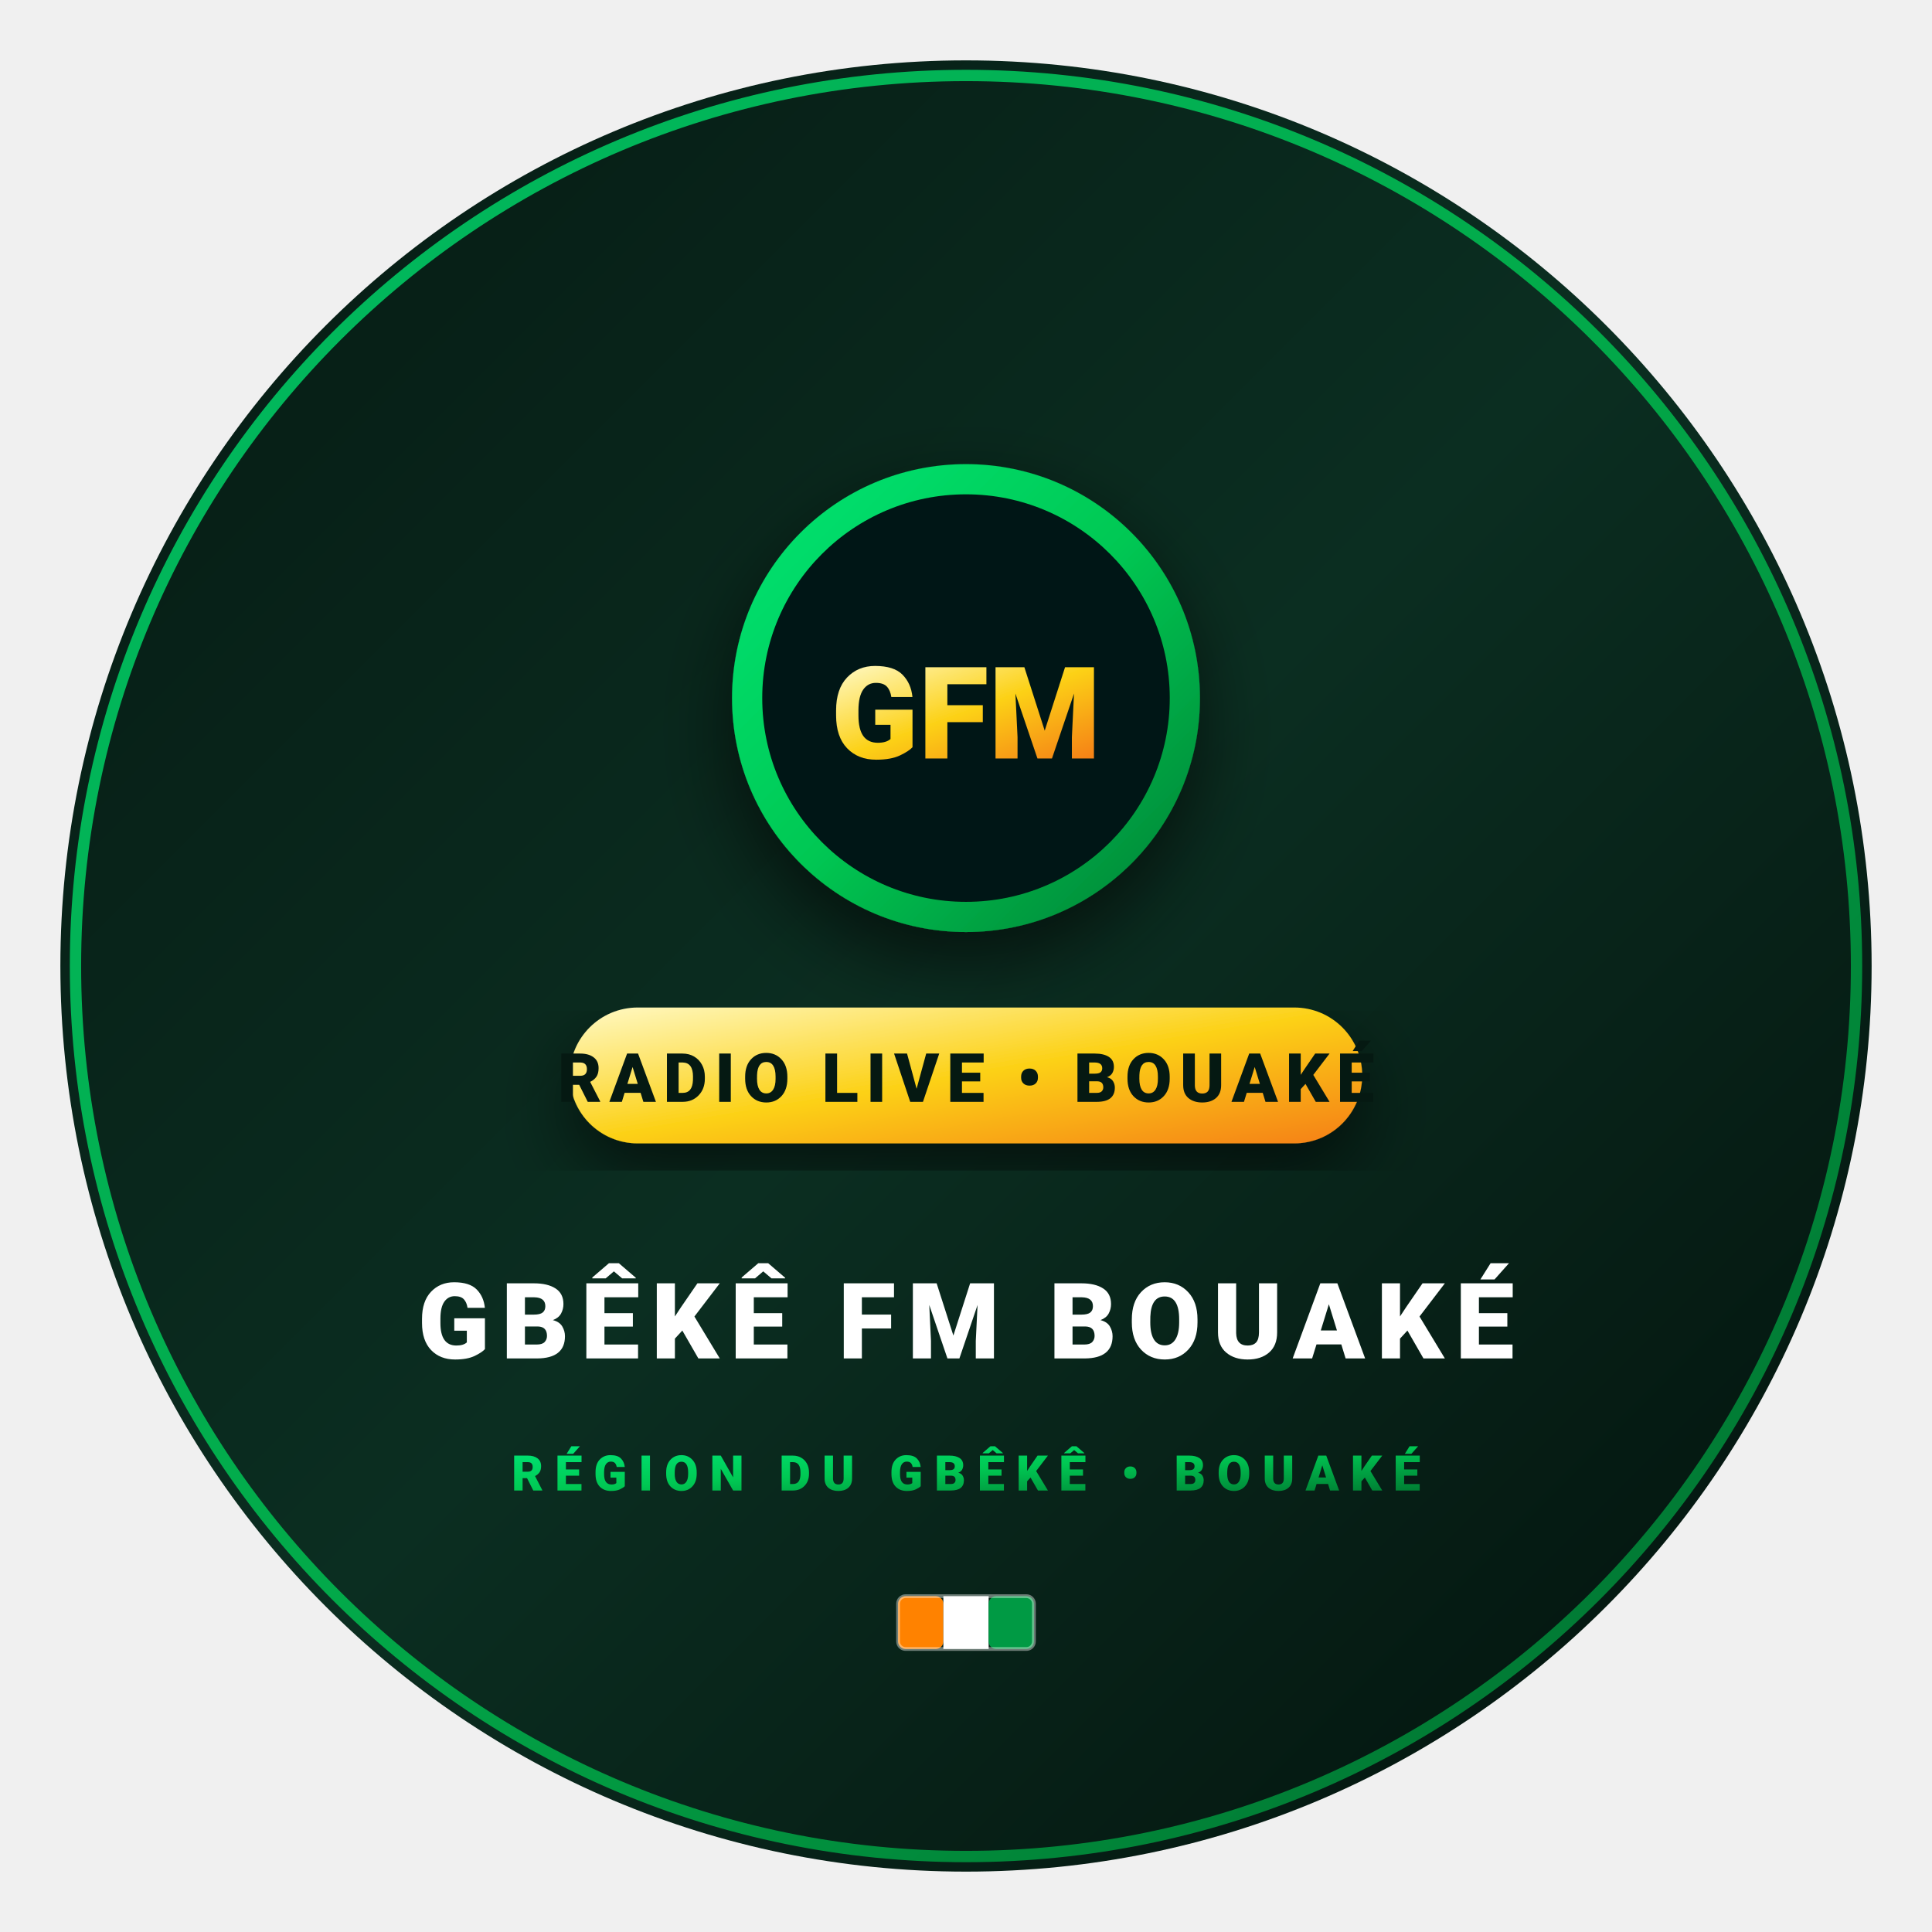
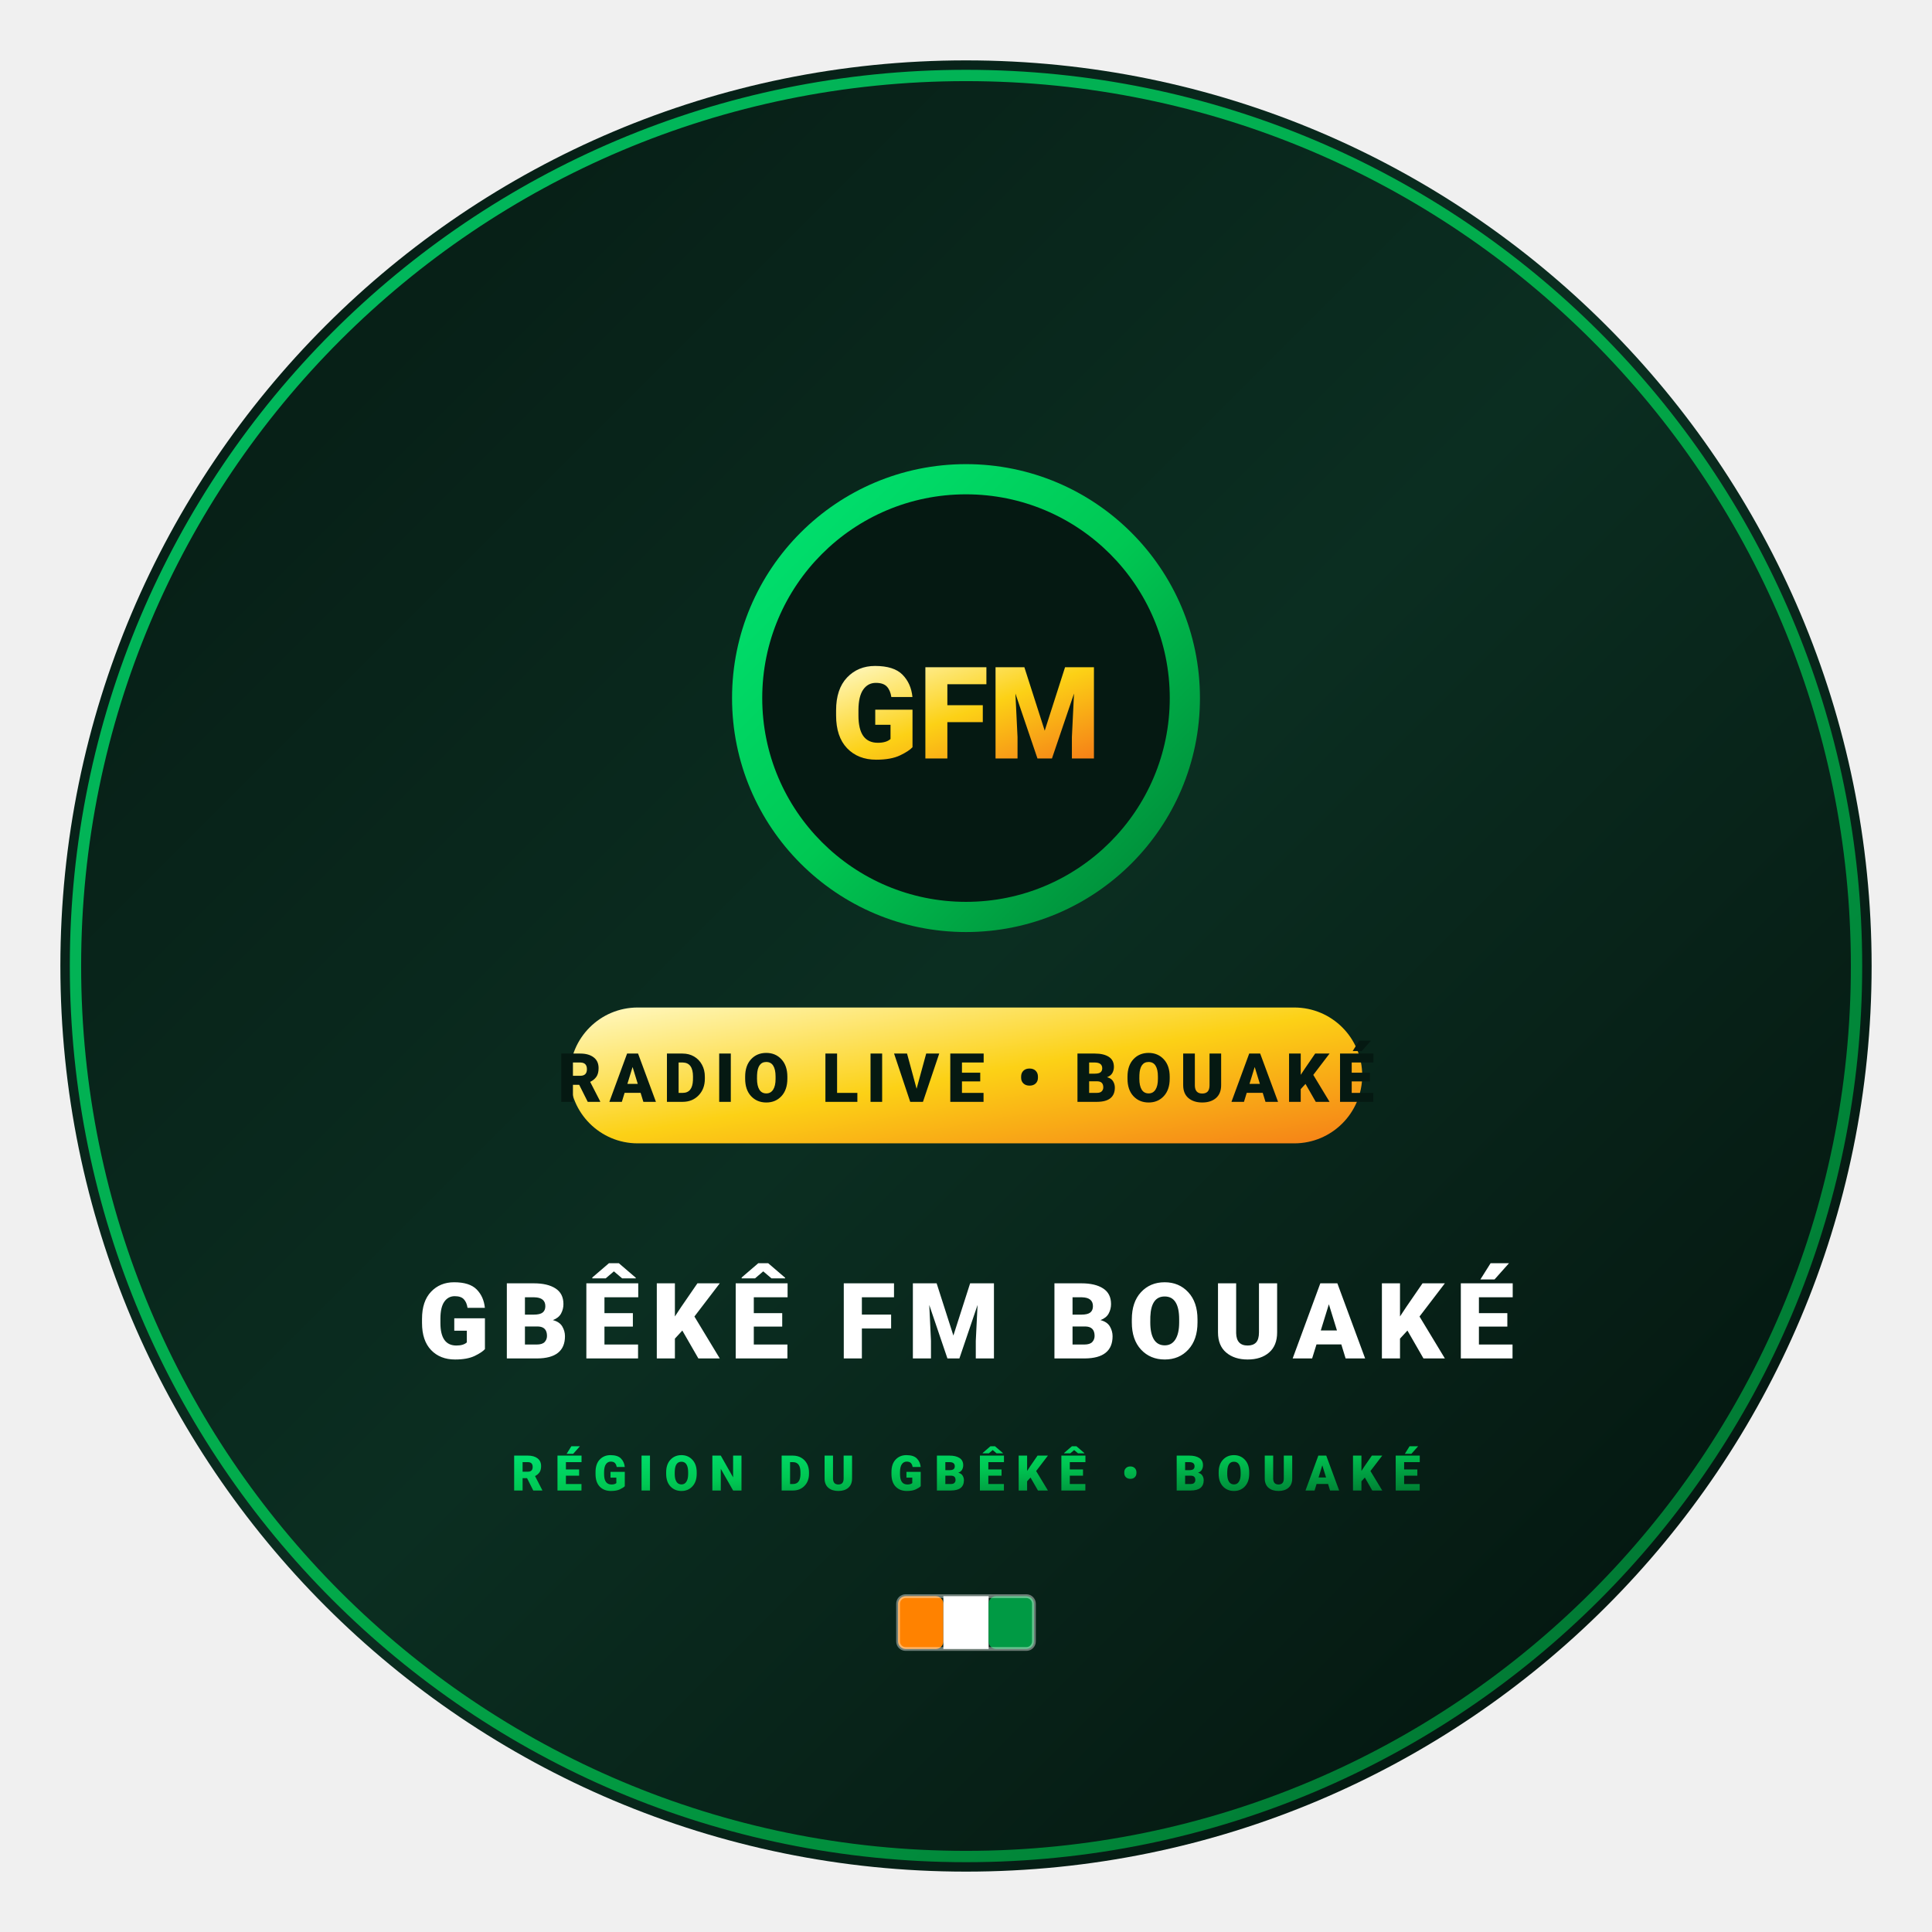
<svg xmlns="http://www.w3.org/2000/svg" viewBox="0 0 512 512" width="100%" height="100%">
  <defs>
    <linearGradient id="gbBg" x1="0%" y1="0%" x2="100%" y2="100%">
      <stop offset="0%" stop-color="#051912" />
      <stop offset="50%" stop-color="#0b2e21" />
      <stop offset="100%" stop-color="#02100b" />
    </linearGradient>
    <linearGradient id="gbGreen" x1="0%" y1="0%" x2="100%" y2="100%">
      <stop offset="0%" stop-color="#00E676" />
      <stop offset="50%" stop-color="#00C853" />
      <stop offset="100%" stop-color="#007E33" />
    </linearGradient>
    <linearGradient id="gbGold" x1="0%" y1="0%" x2="100%" y2="100%">
      <stop offset="0%" stop-color="#FFF9C4" />
      <stop offset="50%" stop-color="#FCD116" />
      <stop offset="100%" stop-color="#F57F17" />
    </linearGradient>
-     <filter id="gbDrop" x="-20%" y="-20%" width="140%" height="140%">
-       <feDropShadow dx="0" dy="8" stdDeviation="10" flood-color="#000000" flood-opacity="0.6" />
-     </filter>
  </defs>
  <circle cx="256" cy="256" r="240" fill="url(#gbBg)" />
  <circle cx="256" cy="256" r="236" fill="none" stroke="url(#gbGreen)" stroke-width="3" stroke-opacity="0.8" />
-   <g filter="url(#gbDrop)" transform="translate(256, 185)">
+   <g transform="translate(256, 185)">
    <circle cx="0" cy="0" r="62" fill="url(#gbGreen)" />
    <circle cx="0" cy="0" r="54" fill="#051912" />
    <text x="0" y="16" font-family="'Segoe UI', Roboto, Helvetica, Arial, sans-serif" font-size="34" font-weight="900" fill="url(#gbGold)" text-anchor="middle">GFM</text>
  </g>
  <g transform="translate(256, 285)">
-     <rect x="-105" y="-18" width="210" height="36" rx="18" fill="url(#gbGold)" filter="url(#gbDrop)" />
+     <rect x="-105" y="-18" width="210" height="36" rx="18" fill="url(#gbGold)" />
    <text x="0" y="7" font-family="'Segoe UI', Roboto, Helvetica, Arial, sans-serif" font-size="18" font-weight="900" fill="#051912" text-anchor="middle" letter-spacing="2">RADIO LIVE • BOUAKÉ</text>
  </g>
  <text x="256" y="360" font-family="'Segoe UI', Roboto, Helvetica, Arial, sans-serif" font-size="28" font-weight="900" fill="#FFFFFF" text-anchor="middle" letter-spacing="3">GBÊKÊ FM BOUAKÉ</text>
  <text x="256" y="395" font-family="'Segoe UI', Roboto, Helvetica, Arial, sans-serif" font-size="13" font-weight="800" fill="url(#gbGreen)" text-anchor="middle" letter-spacing="3">RÉGION DU GBÊKÊ • BOUAKÉ</text>
  <g transform="translate(256, 430)">
    <rect x="-18" y="-7" width="12" height="14" fill="#FF8200" rx="2" />
    <rect x="-6" y="-7" width="12" height="14" fill="#FFFFFF" />
    <rect x="6" y="-7" width="12" height="14" fill="#009A44" rx="2" />
    <rect x="-18" y="-7" width="36" height="14" fill="none" stroke="rgba(255,255,255,0.4)" stroke-width="1" rx="2" />
  </g>
</svg>
